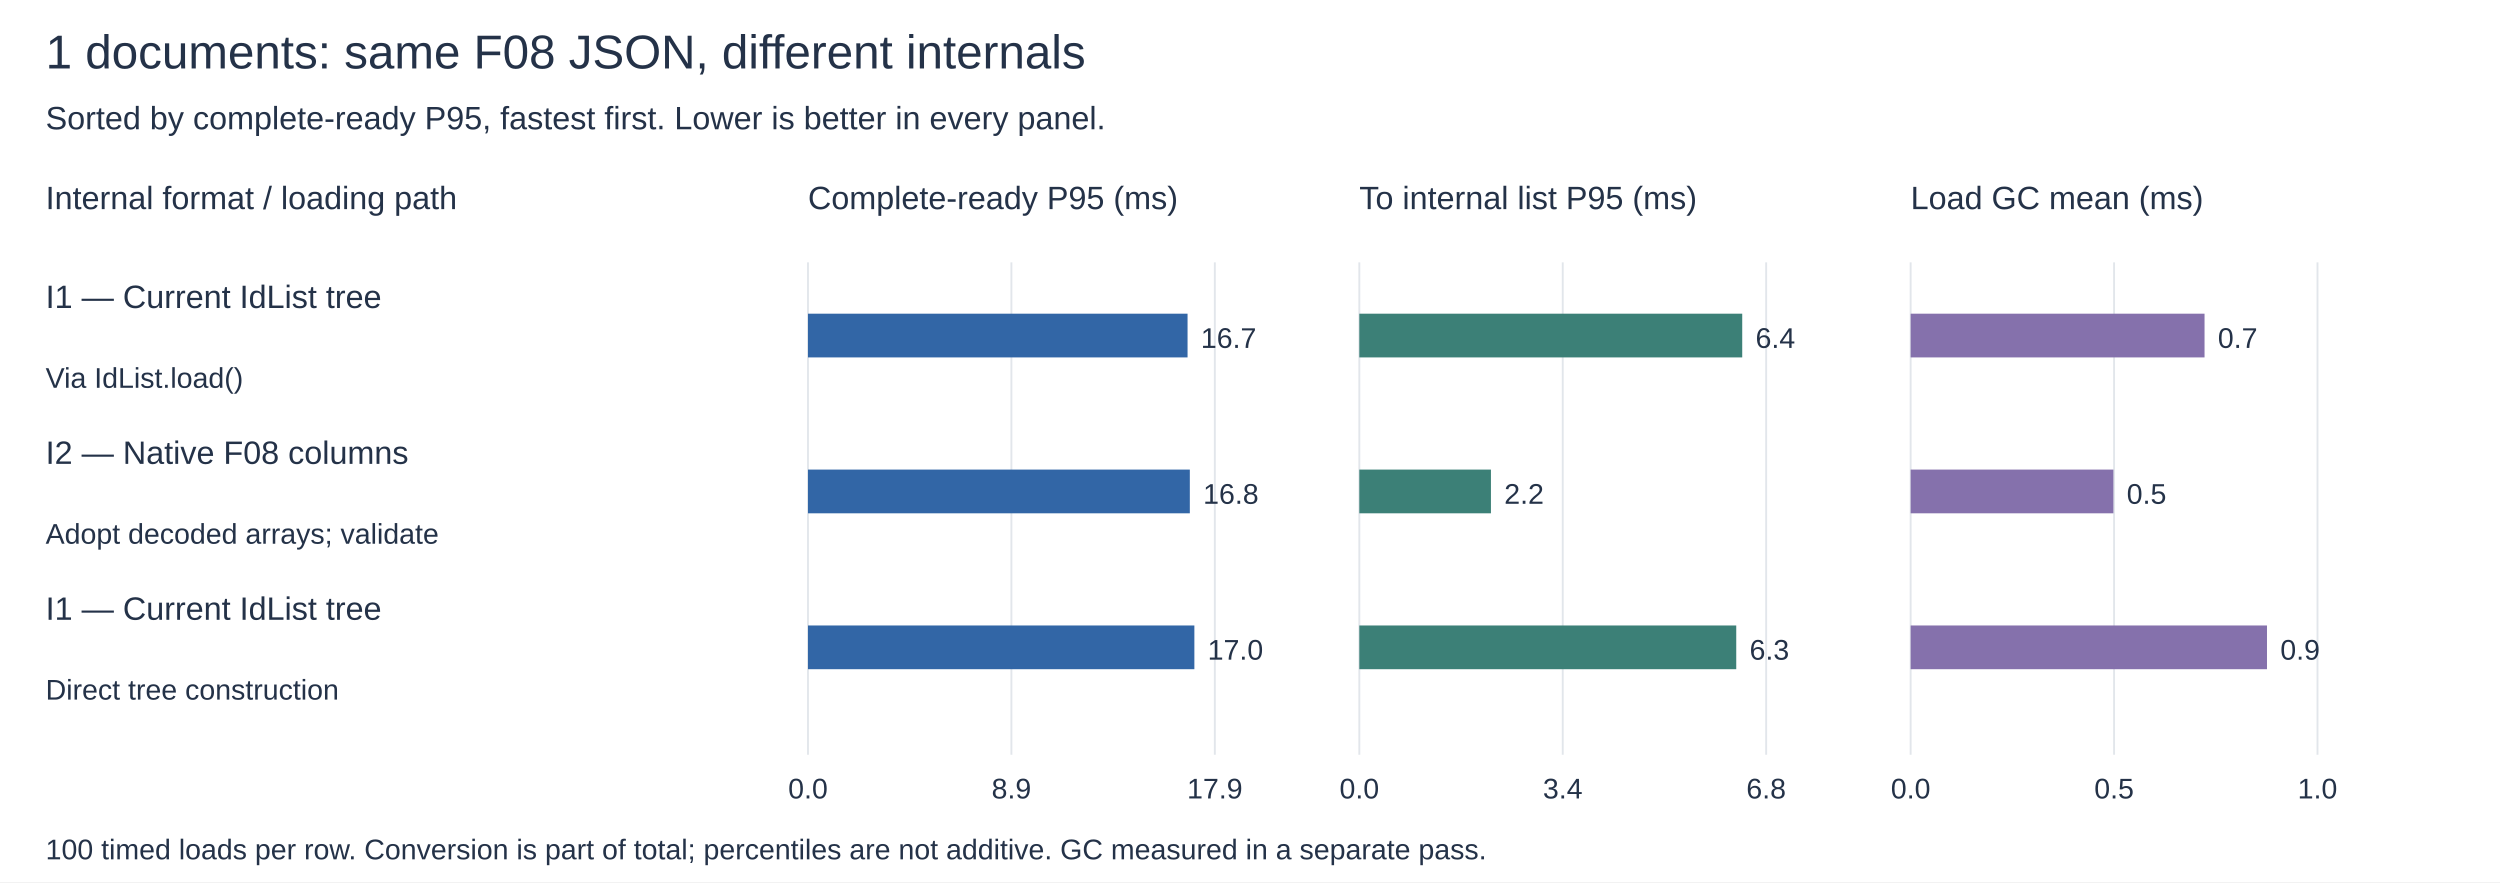
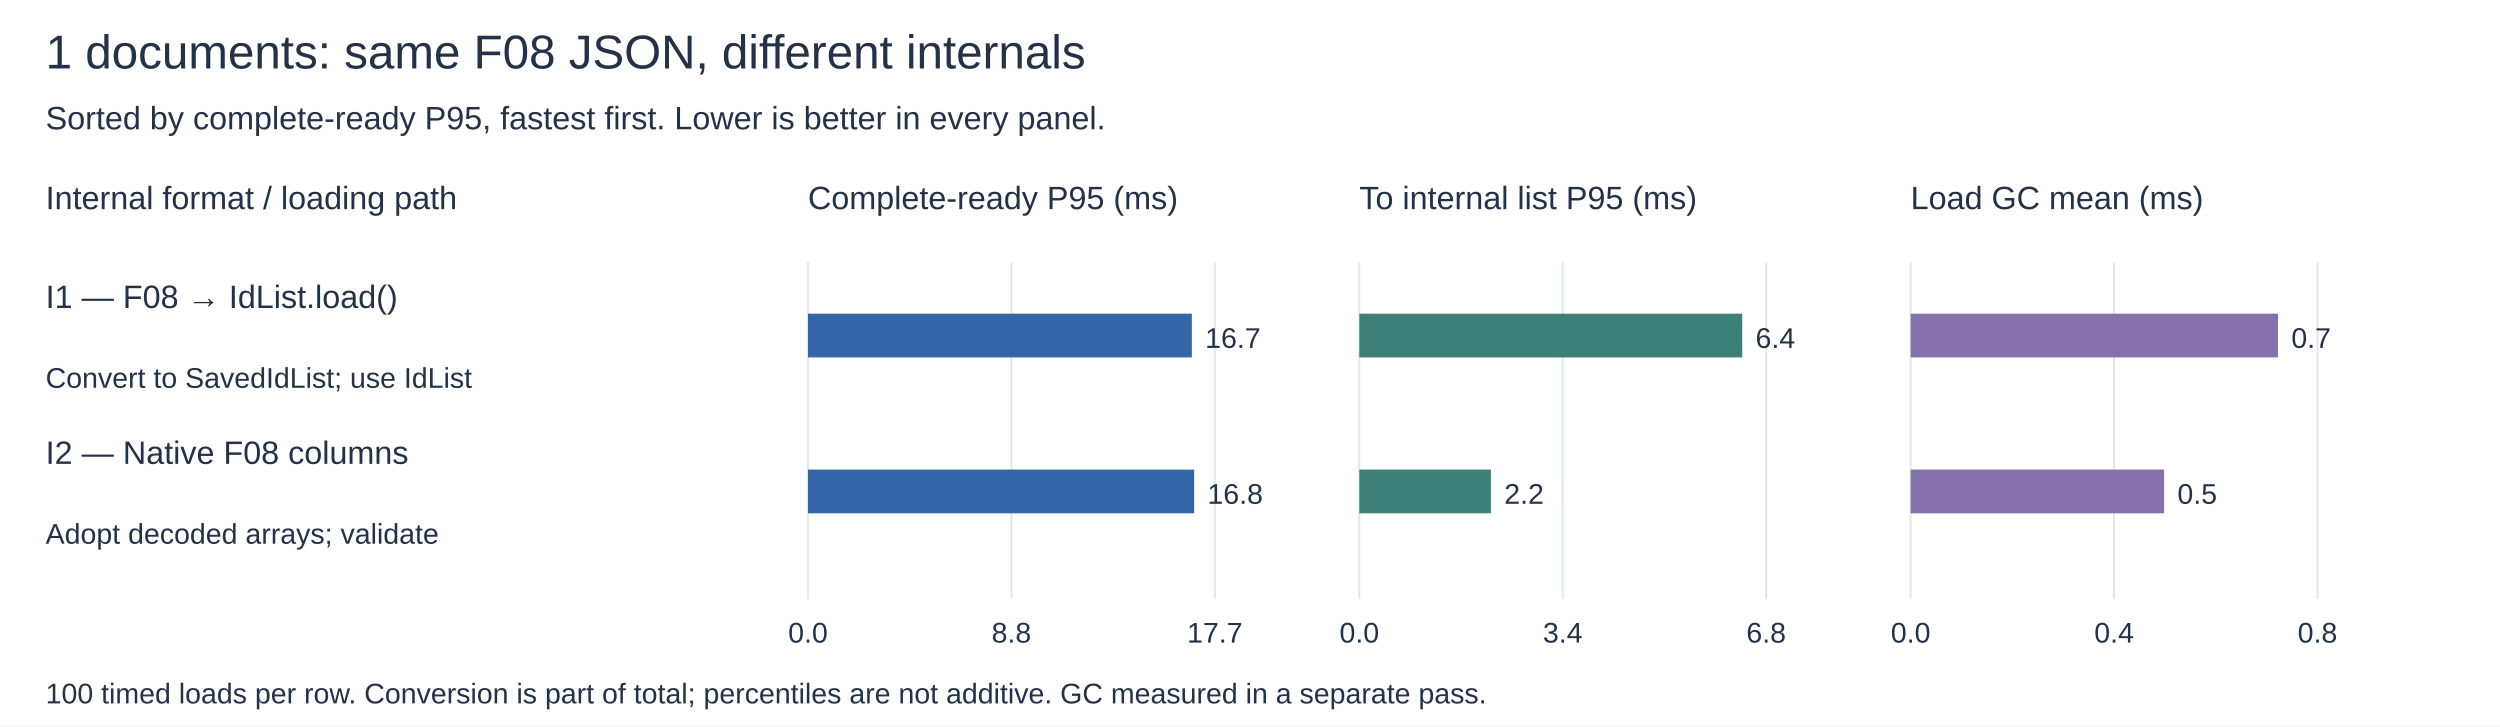
- <svg xmlns="http://www.w3.org/2000/svg" width="1315" height="464" viewBox="0 0 1315 464" role="img" aria-labelledby="title desc">
+ <svg xmlns="http://www.w3.org/2000/svg" width="1315" height="382" viewBox="0 0 1315 382" role="img" aria-labelledby="title desc">
  <style>text{font:17px Arial,Helvetica,sans-serif;fill:#243248}.small{font-size:15px}.title{font-size:25px;font-weight:500}</style>
-   <rect width="1315" height="464" fill="white" />
+   <rect width="1315" height="382" fill="white" />
  <text x="24" y="36" class="title">1 documents: same F08 JSON, different internals</text>
  <text x="24" y="68">Sorted by complete-ready P95, fastest first. Lower is better in every panel.</text>
  <text x="24" y="110">Internal format / loading path</text>
  <text x="425" y="110">Complete-ready P95 (ms)</text>
-   <line x1="425" x2="425" y1="138" y2="397" stroke="#e2e6eb" />
-   <text x="425" y="420" class="small" text-anchor="middle">0.0</text>
-   <line x1="532" x2="532" y1="138" y2="397" stroke="#e2e6eb" />
-   <text x="532" y="420" class="small" text-anchor="middle">8.9</text>
-   <line x1="639" x2="639" y1="138" y2="397" stroke="#e2e6eb" />
-   <text x="639" y="420" class="small" text-anchor="middle">17.9</text>
-   <rect x="425" y="165" width="199.654" height="23" fill="#3266a6" />
-   <text x="631.654" y="183" class="small">16.7</text>
-   <rect x="425" y="247" width="200.849" height="23" fill="#3266a6" />
-   <text x="632.849" y="265" class="small">16.8</text>
-   <rect x="425" y="329" width="203.24" height="23" fill="#3266a6" />
-   <text x="635.24" y="347" class="small">17.0</text>
+   <line x1="425" x2="425" y1="138" y2="315" stroke="#e2e6eb" />
+   <text x="425" y="338" class="small" text-anchor="middle">0.0</text>
+   <line x1="532" x2="532" y1="138" y2="315" stroke="#e2e6eb" />
+   <text x="532" y="338" class="small" text-anchor="middle">8.8</text>
+   <line x1="639" x2="639" y1="138" y2="315" stroke="#e2e6eb" />
+   <text x="639" y="338" class="small" text-anchor="middle">17.7</text>
+   <rect x="425" y="165" width="201.91" height="23" fill="#3266a6" />
+   <text x="633.91" y="183" class="small">16.7</text>
+   <rect x="425" y="247" width="203.119" height="23" fill="#3266a6" />
+   <text x="635.119" y="265" class="small">16.8</text>
  <text x="715" y="110">To internal list P95 (ms)</text>
-   <line x1="715" x2="715" y1="138" y2="397" stroke="#e2e6eb" />
-   <text x="715" y="420" class="small" text-anchor="middle">0.0</text>
-   <line x1="822" x2="822" y1="138" y2="397" stroke="#e2e6eb" />
-   <text x="822" y="420" class="small" text-anchor="middle">3.4</text>
-   <line x1="929" x2="929" y1="138" y2="397" stroke="#e2e6eb" />
-   <text x="929" y="420" class="small" text-anchor="middle">6.8</text>
+   <line x1="715" x2="715" y1="138" y2="315" stroke="#e2e6eb" />
+   <text x="715" y="338" class="small" text-anchor="middle">0.0</text>
+   <line x1="822" x2="822" y1="138" y2="315" stroke="#e2e6eb" />
+   <text x="822" y="338" class="small" text-anchor="middle">3.4</text>
+   <line x1="929" x2="929" y1="138" y2="315" stroke="#e2e6eb" />
+   <text x="929" y="338" class="small" text-anchor="middle">6.8</text>
  <rect x="715" y="165" width="201.412" height="23" fill="#3c8077" />
  <text x="923.412" y="183" class="small">6.4</text>
  <rect x="715" y="247" width="69.235" height="23" fill="#3c8077" />
  <text x="791.235" y="265" class="small">2.2</text>
-   <rect x="715" y="329" width="198.265" height="23" fill="#3c8077" />
-   <text x="920.265" y="347" class="small">6.3</text>
  <text x="1005" y="110">Load GC mean (ms)</text>
-   <line x1="1005" x2="1005" y1="138" y2="397" stroke="#e2e6eb" />
-   <text x="1005" y="420" class="small" text-anchor="middle">0.0</text>
-   <line x1="1112" x2="1112" y1="138" y2="397" stroke="#e2e6eb" />
-   <text x="1112" y="420" class="small" text-anchor="middle">0.5</text>
-   <line x1="1219" x2="1219" y1="138" y2="397" stroke="#e2e6eb" />
-   <text x="1219" y="420" class="small" text-anchor="middle">1.0</text>
-   <rect x="1005" y="165" width="154.588" height="23" fill="#8571ac" />
-   <text x="1166.588" y="183" class="small">0.7</text>
-   <rect x="1005" y="247" width="106.652" height="23" fill="#8571ac" />
-   <text x="1118.652" y="265" class="small">0.5</text>
-   <rect x="1005" y="329" width="187.437" height="23" fill="#8571ac" />
-   <text x="1199.437" y="347" class="small">0.9</text>
-   <text x="24" y="162">I1 — Current IdList tree</text>
-   <text x="24" y="204" class="small">Via IdList.load()</text>
+   <line x1="1005" x2="1005" y1="138" y2="315" stroke="#e2e6eb" />
+   <text x="1005" y="338" class="small" text-anchor="middle">0.0</text>
+   <line x1="1112" x2="1112" y1="138" y2="315" stroke="#e2e6eb" />
+   <text x="1112" y="338" class="small" text-anchor="middle">0.4</text>
+   <line x1="1219" x2="1219" y1="138" y2="315" stroke="#e2e6eb" />
+   <text x="1219" y="338" class="small" text-anchor="middle">0.8</text>
+   <rect x="1005" y="165" width="193.235" height="23" fill="#8571ac" />
+   <text x="1205.235" y="183" class="small">0.7</text>
+   <rect x="1005" y="247" width="133.315" height="23" fill="#8571ac" />
+   <text x="1145.315" y="265" class="small">0.5</text>
+   <text x="24" y="162">I1 — F08 → IdList.load()</text>
+   <text x="24" y="204" class="small">Convert to SavedIdList; use IdList</text>
  <text x="24" y="244">I2 — Native F08 columns</text>
  <text x="24" y="286" class="small">Adopt decoded arrays; validate</text>
-   <text x="24" y="326">I1 — Current IdList tree</text>
-   <text x="24" y="368" class="small">Direct tree construction</text>
-   <text x="24" y="452" class="small">100 timed loads per row. Conversion is part of total; percentiles are not additive. GC measured in a separate pass.</text>
+   <text x="24" y="370" class="small">100 timed loads per row. Conversion is part of total; percentiles are not additive. GC measured in a separate pass.</text>
</svg>
